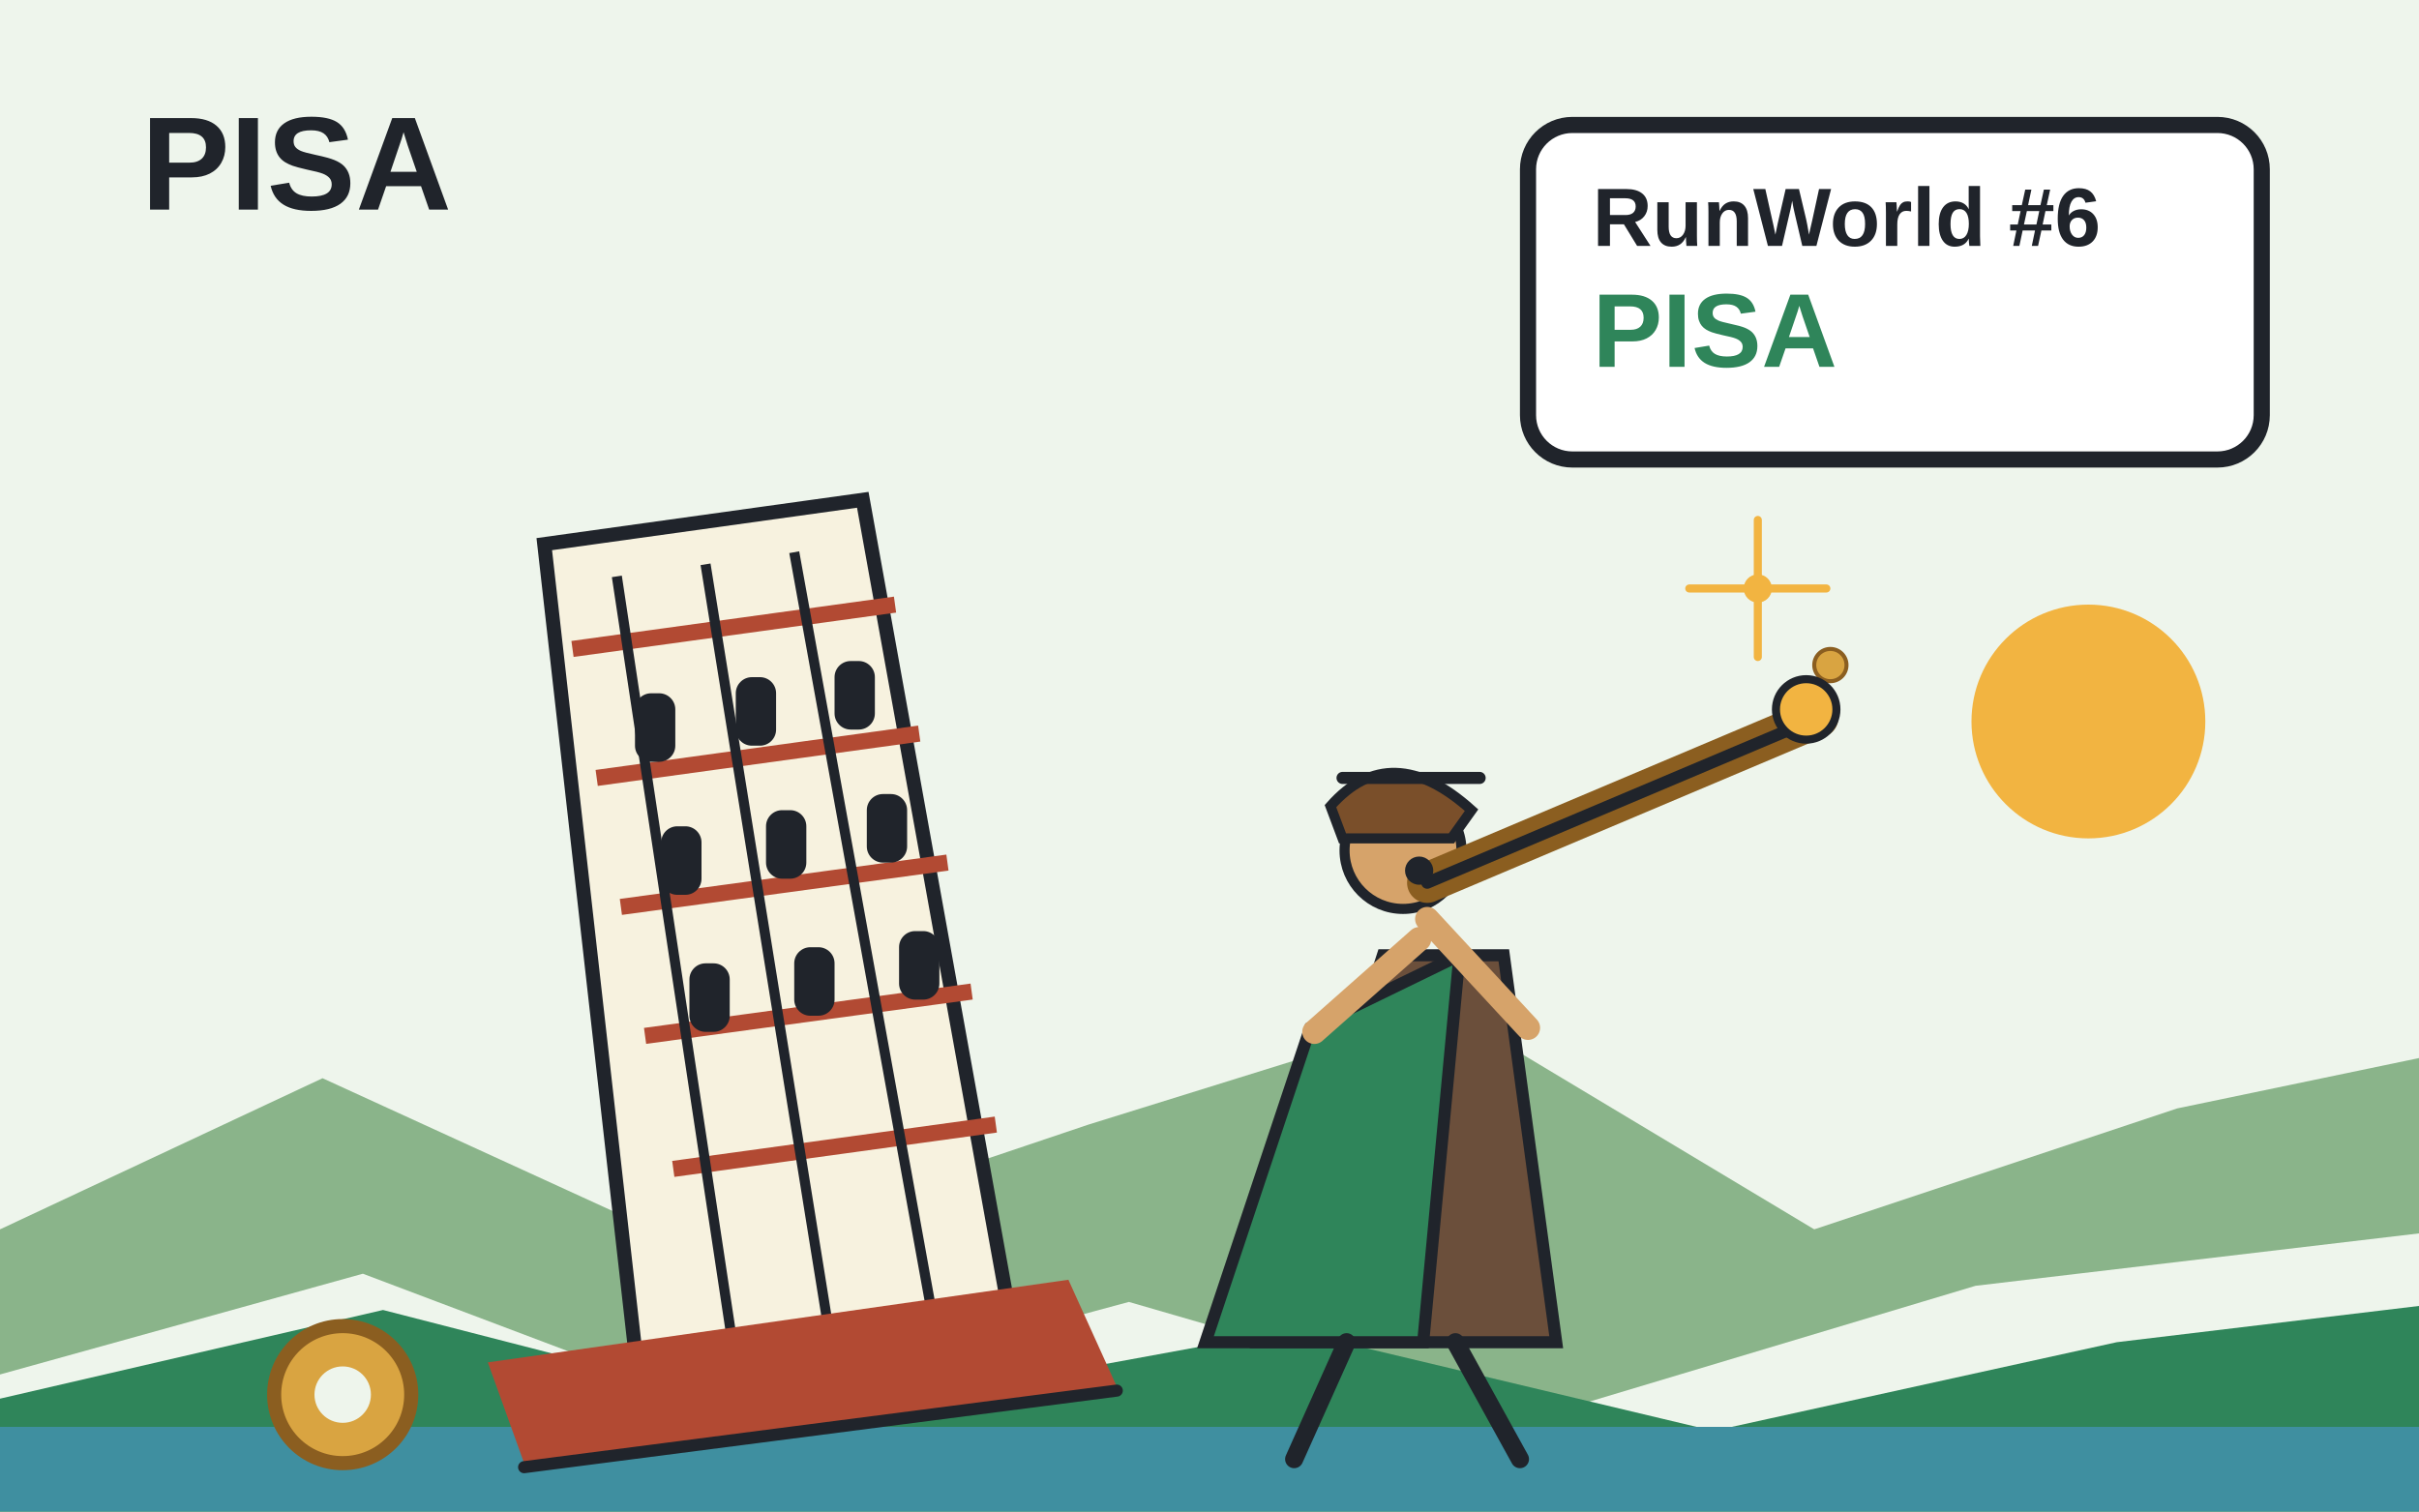
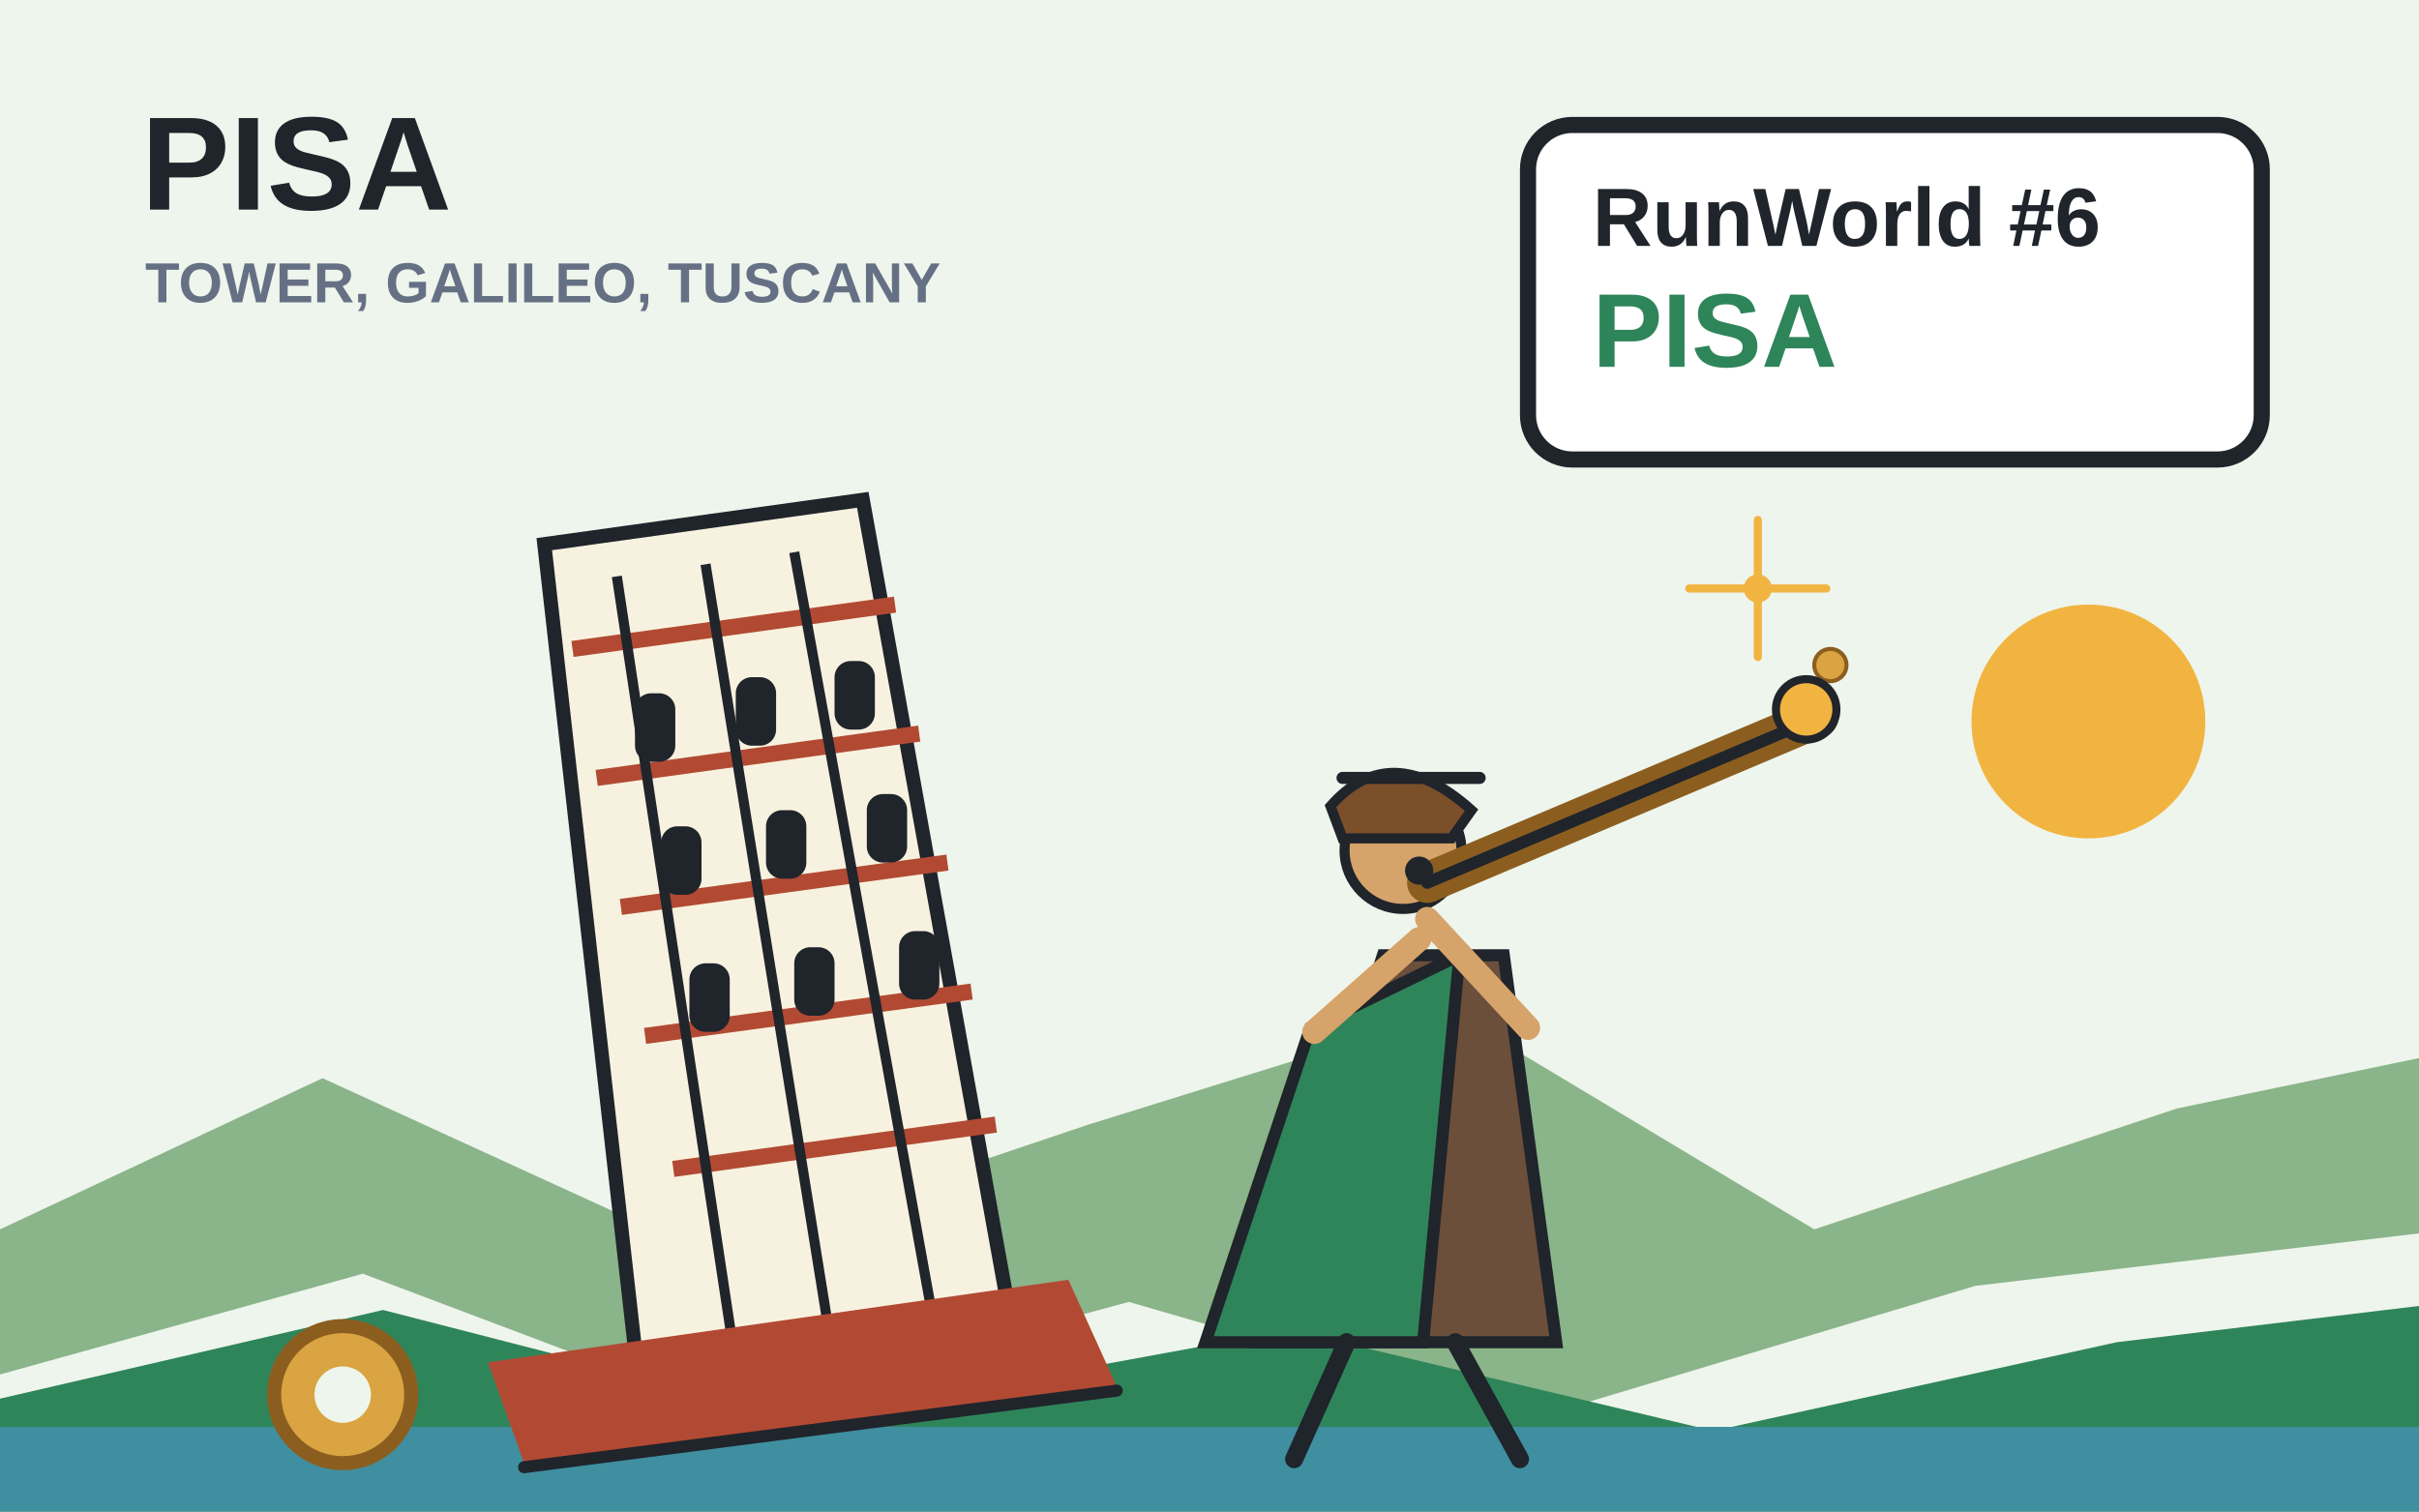
<svg xmlns="http://www.w3.org/2000/svg" viewBox="0 0 1200 750" role="img" aria-labelledby="title desc">
  <rect width="1200" height="750" fill="#eef5ec" />
  <text x="70" y="104" font-family="Arial, Helvetica, sans-serif" font-size="66" font-weight="900" fill="#20242b">PISA</text>
+   <text x="72" y="150" font-family="Arial, Helvetica, sans-serif" font-size="28" font-weight="800" fill="#667085">TOWER, GALILEO, TUSCANY</text>
  <rect x="758" y="62" width="364" height="166" rx="22" fill="#ffffff" stroke="#20242b" stroke-width="8" />
  <text x="790" y="122" font-family="Arial, Helvetica, sans-serif" font-size="41" font-weight="900" fill="#20242b">RunWorld #6</text>
  <text x="790" y="182" font-family="Arial, Helvetica, sans-serif" font-size="52" font-weight="900" fill="#2f855a">PISA</text>
  <circle cx="1036" cy="358" r="58" fill="#f2b441" />
  <circle cx="908" cy="330" r="8" fill="#d9a441" stroke="#8b5e20" stroke-width="2" />
  <circle cx="872" cy="292" r="7" fill="#f2b441" />
  <path d="M872 258 L872 326 M838 292 L906 292" stroke="#f2b441" stroke-width="4" stroke-linecap="round" />
  <rect x="0" y="610" width="1200" height="140" fill="#d6c987" />
  <path d="M0 610 L160 535 L350 622 L540 558 L720 502 L900 610 L1080 550 L1200 525 L1200 750 L0 750 Z" fill="#8ab48a" />
  <path d="M0 682 L180 632 L360 700 L560 646 L760 704 L980 638 L1200 612 L1200 750 L0 750 Z" fill="#eef5ec" />
  <path d="M0 694 L190 650 L400 704 L640 660 L850 710 L1050 666 L1200 648 L1200 750 L0 750 Z" fill="#2f855a" />
  <rect x="0" y="708" width="1200" height="42" fill="#3f8fa0" />
  <path d="M270 270 L428 248 L504 670 L318 696 Z" fill="#f7f2df" stroke="#20242b" stroke-width="7" />
  <path d="M284 322 L444 300 M296 386 L456 364 M308 450 L470 428 M320 514 L482 492 M334 580 L494 558" stroke="#b24a33" stroke-width="8" />
  <path d="M306 286 L366 684 M350 280 L414 678 M394 274 L466 672" stroke="#20242b" stroke-width="5" />
  <g fill="#20242b">
    <rect x="315" y="344" width="20" height="34" rx="8" />
    <rect x="365" y="336" width="20" height="34" rx="8" />
    <rect x="414" y="328" width="20" height="34" rx="8" />
    <rect x="328" y="410" width="20" height="34" rx="8" />
    <rect x="380" y="402" width="20" height="34" rx="8" />
    <rect x="430" y="394" width="20" height="34" rx="8" />
    <rect x="342" y="478" width="20" height="34" rx="8" />
    <rect x="394" y="470" width="20" height="34" rx="8" />
    <rect x="446" y="462" width="20" height="34" rx="8" />
  </g>
  <path d="M242 676 L530 635 L554 688 L260 726 Z" fill="#b24a33" />
  <path d="M260 728 L554 690" stroke="#20242b" stroke-width="6" stroke-linecap="round" />
  <path d="M686 474 L746 474 L772 666 L624 666 Z" fill="#6b4f3b" stroke="#20242b" stroke-width="6" />
  <path d="M650 510 L724 474 L706 666 L598 666 Z" fill="#2f855a" stroke="#20242b" stroke-width="6" />
  <circle cx="696" cy="422" r="29" fill="#d6a36a" stroke="#20242b" stroke-width="5" />
  <path d="M660 400 Q690 366 730 402 L720 416 L666 416 Z" fill="#7a4f2a" stroke="#20242b" stroke-width="5" />
  <path d="M666 386 L734 386" stroke="#20242b" stroke-width="6" stroke-linecap="round" />
  <path d="M708 456 L758 510 M652 512 L704 466" stroke="#d6a36a" stroke-width="12" stroke-linecap="round" />
  <path d="M708 438 L902 356" stroke="#8b5e20" stroke-width="20" stroke-linecap="round" />
  <path d="M708 438 L902 356" stroke="#20242b" stroke-width="6" stroke-linecap="round" />
  <circle cx="896" cy="352" r="15" fill="#f2b441" stroke="#20242b" stroke-width="4" />
  <circle cx="704" cy="432" r="7" fill="#20242b" />
  <path d="M668 666 L642 724 M722 666 L754 724" stroke="#20242b" stroke-width="9" stroke-linecap="round" />
  <circle cx="170" cy="692" r="34" fill="#d9a441" stroke="#8b5e20" stroke-width="7" />
  <circle cx="170" cy="692" r="14" fill="#eef5ec" />
</svg>
